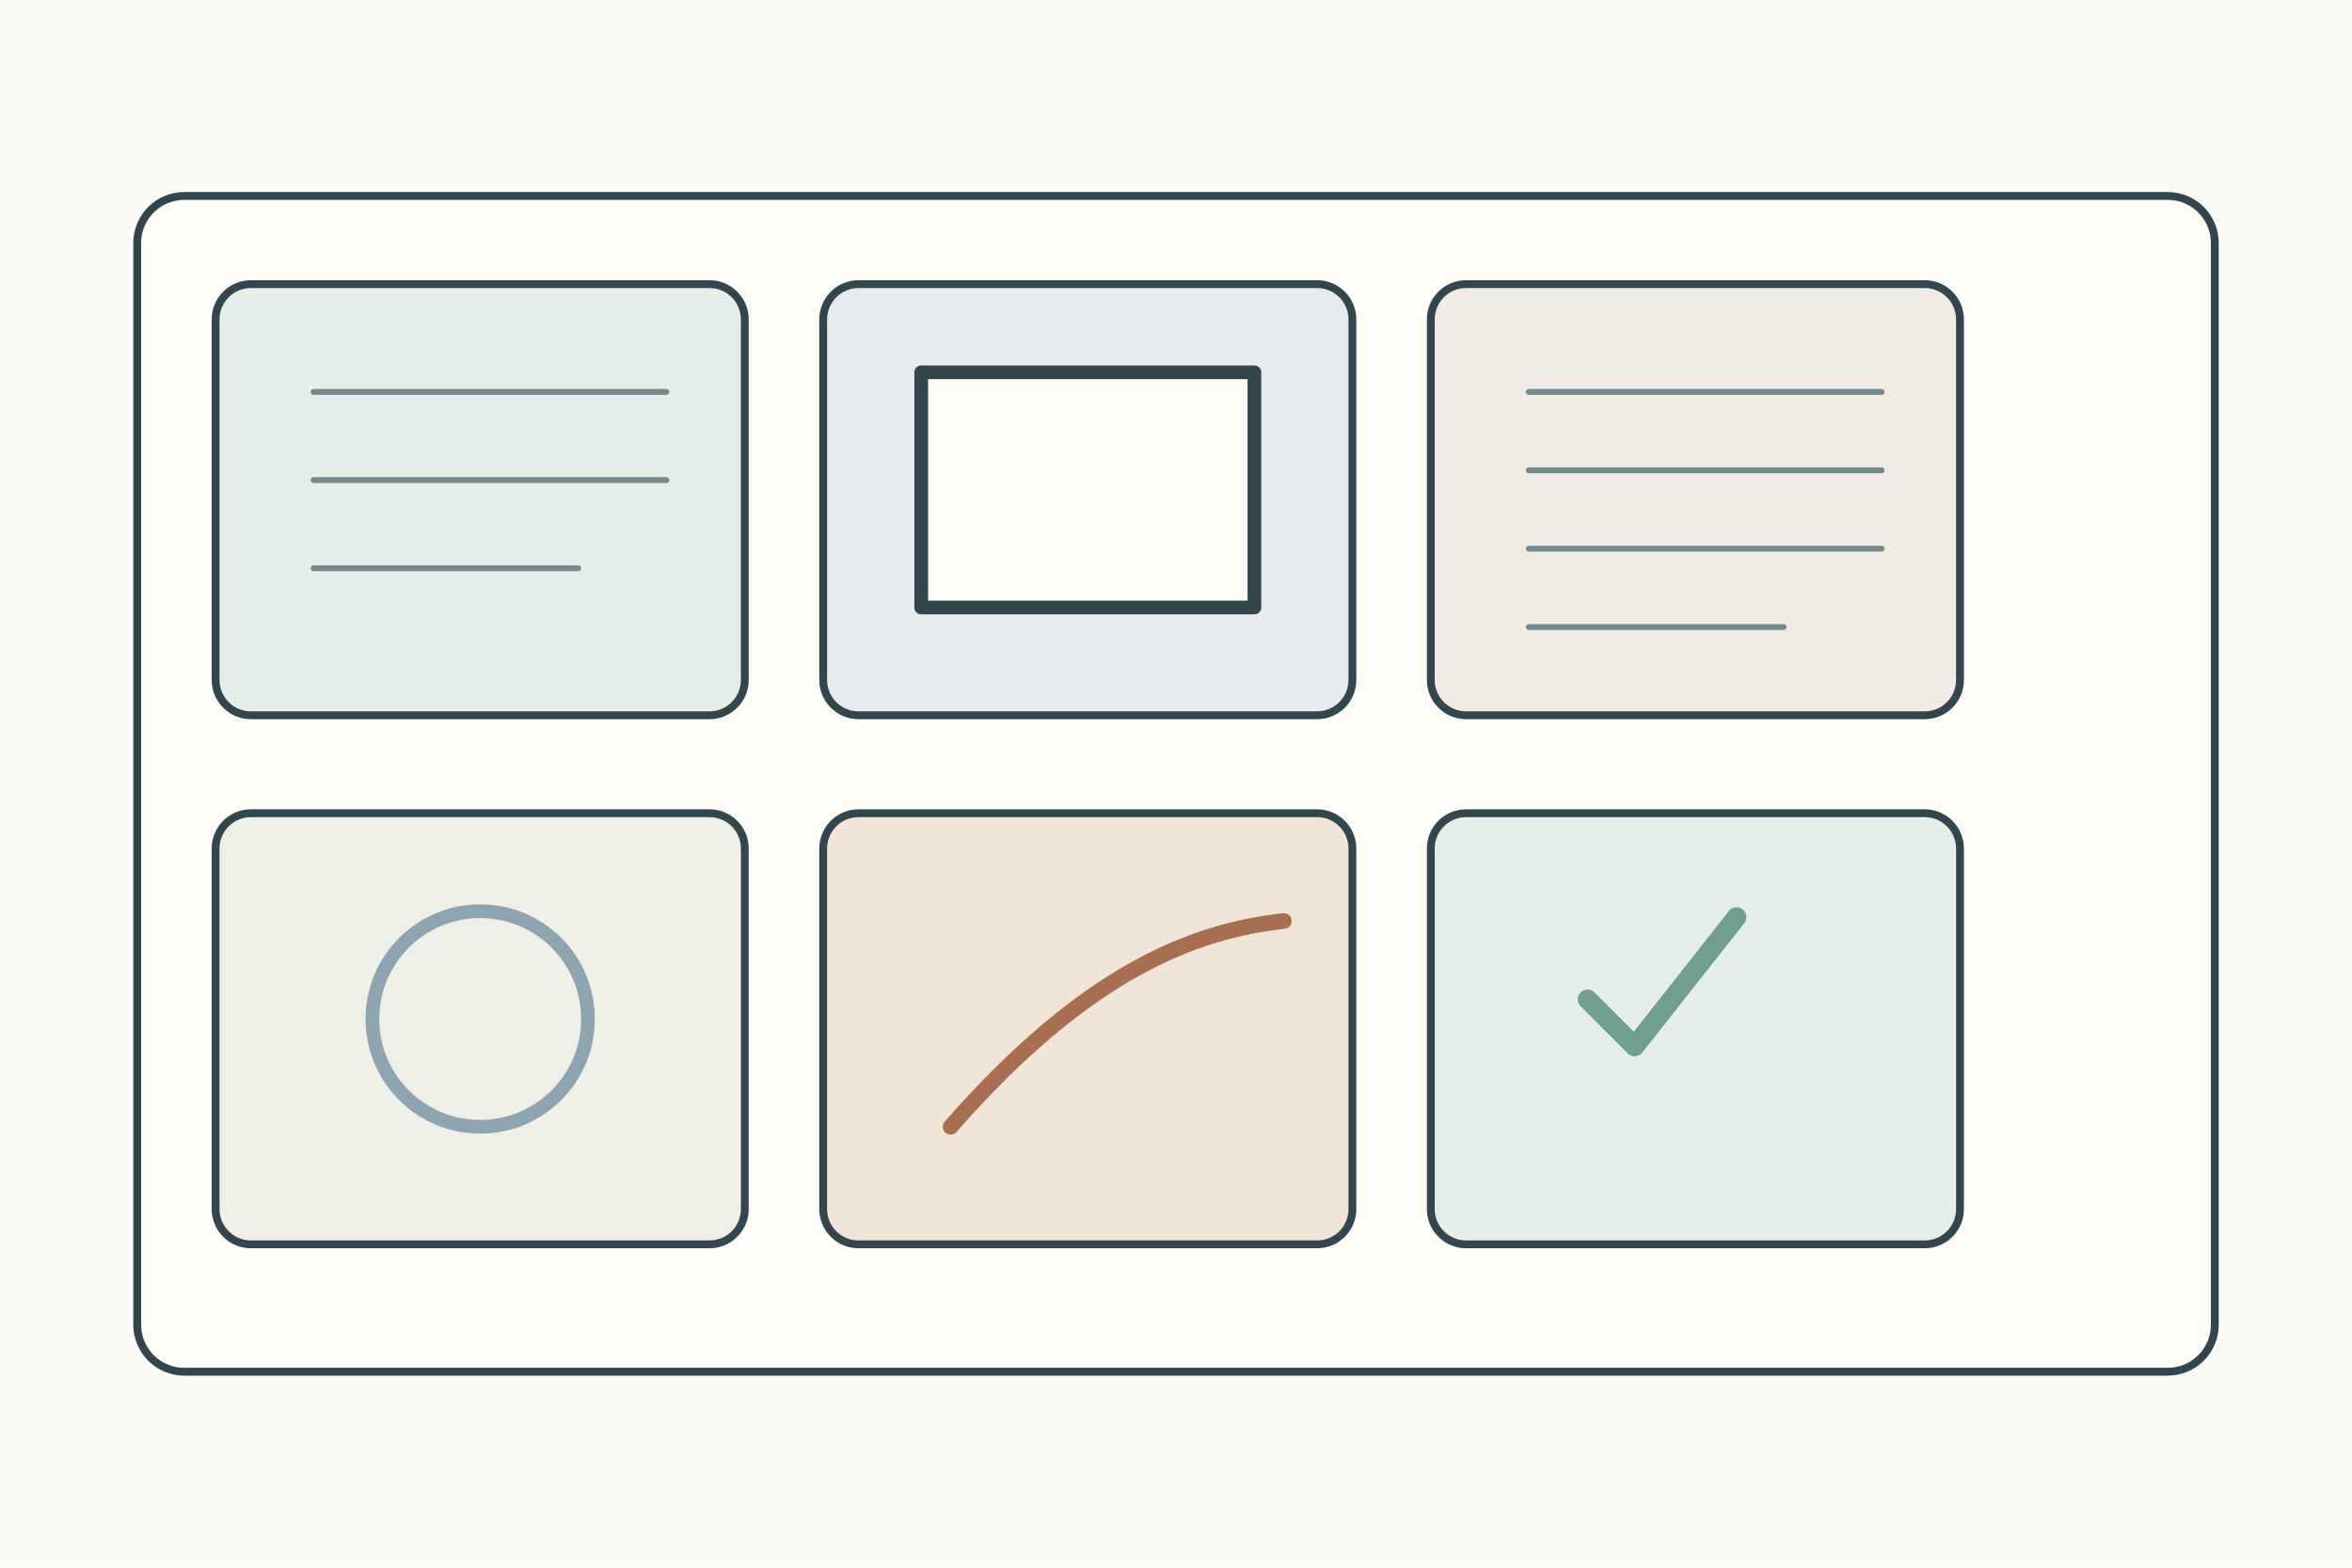
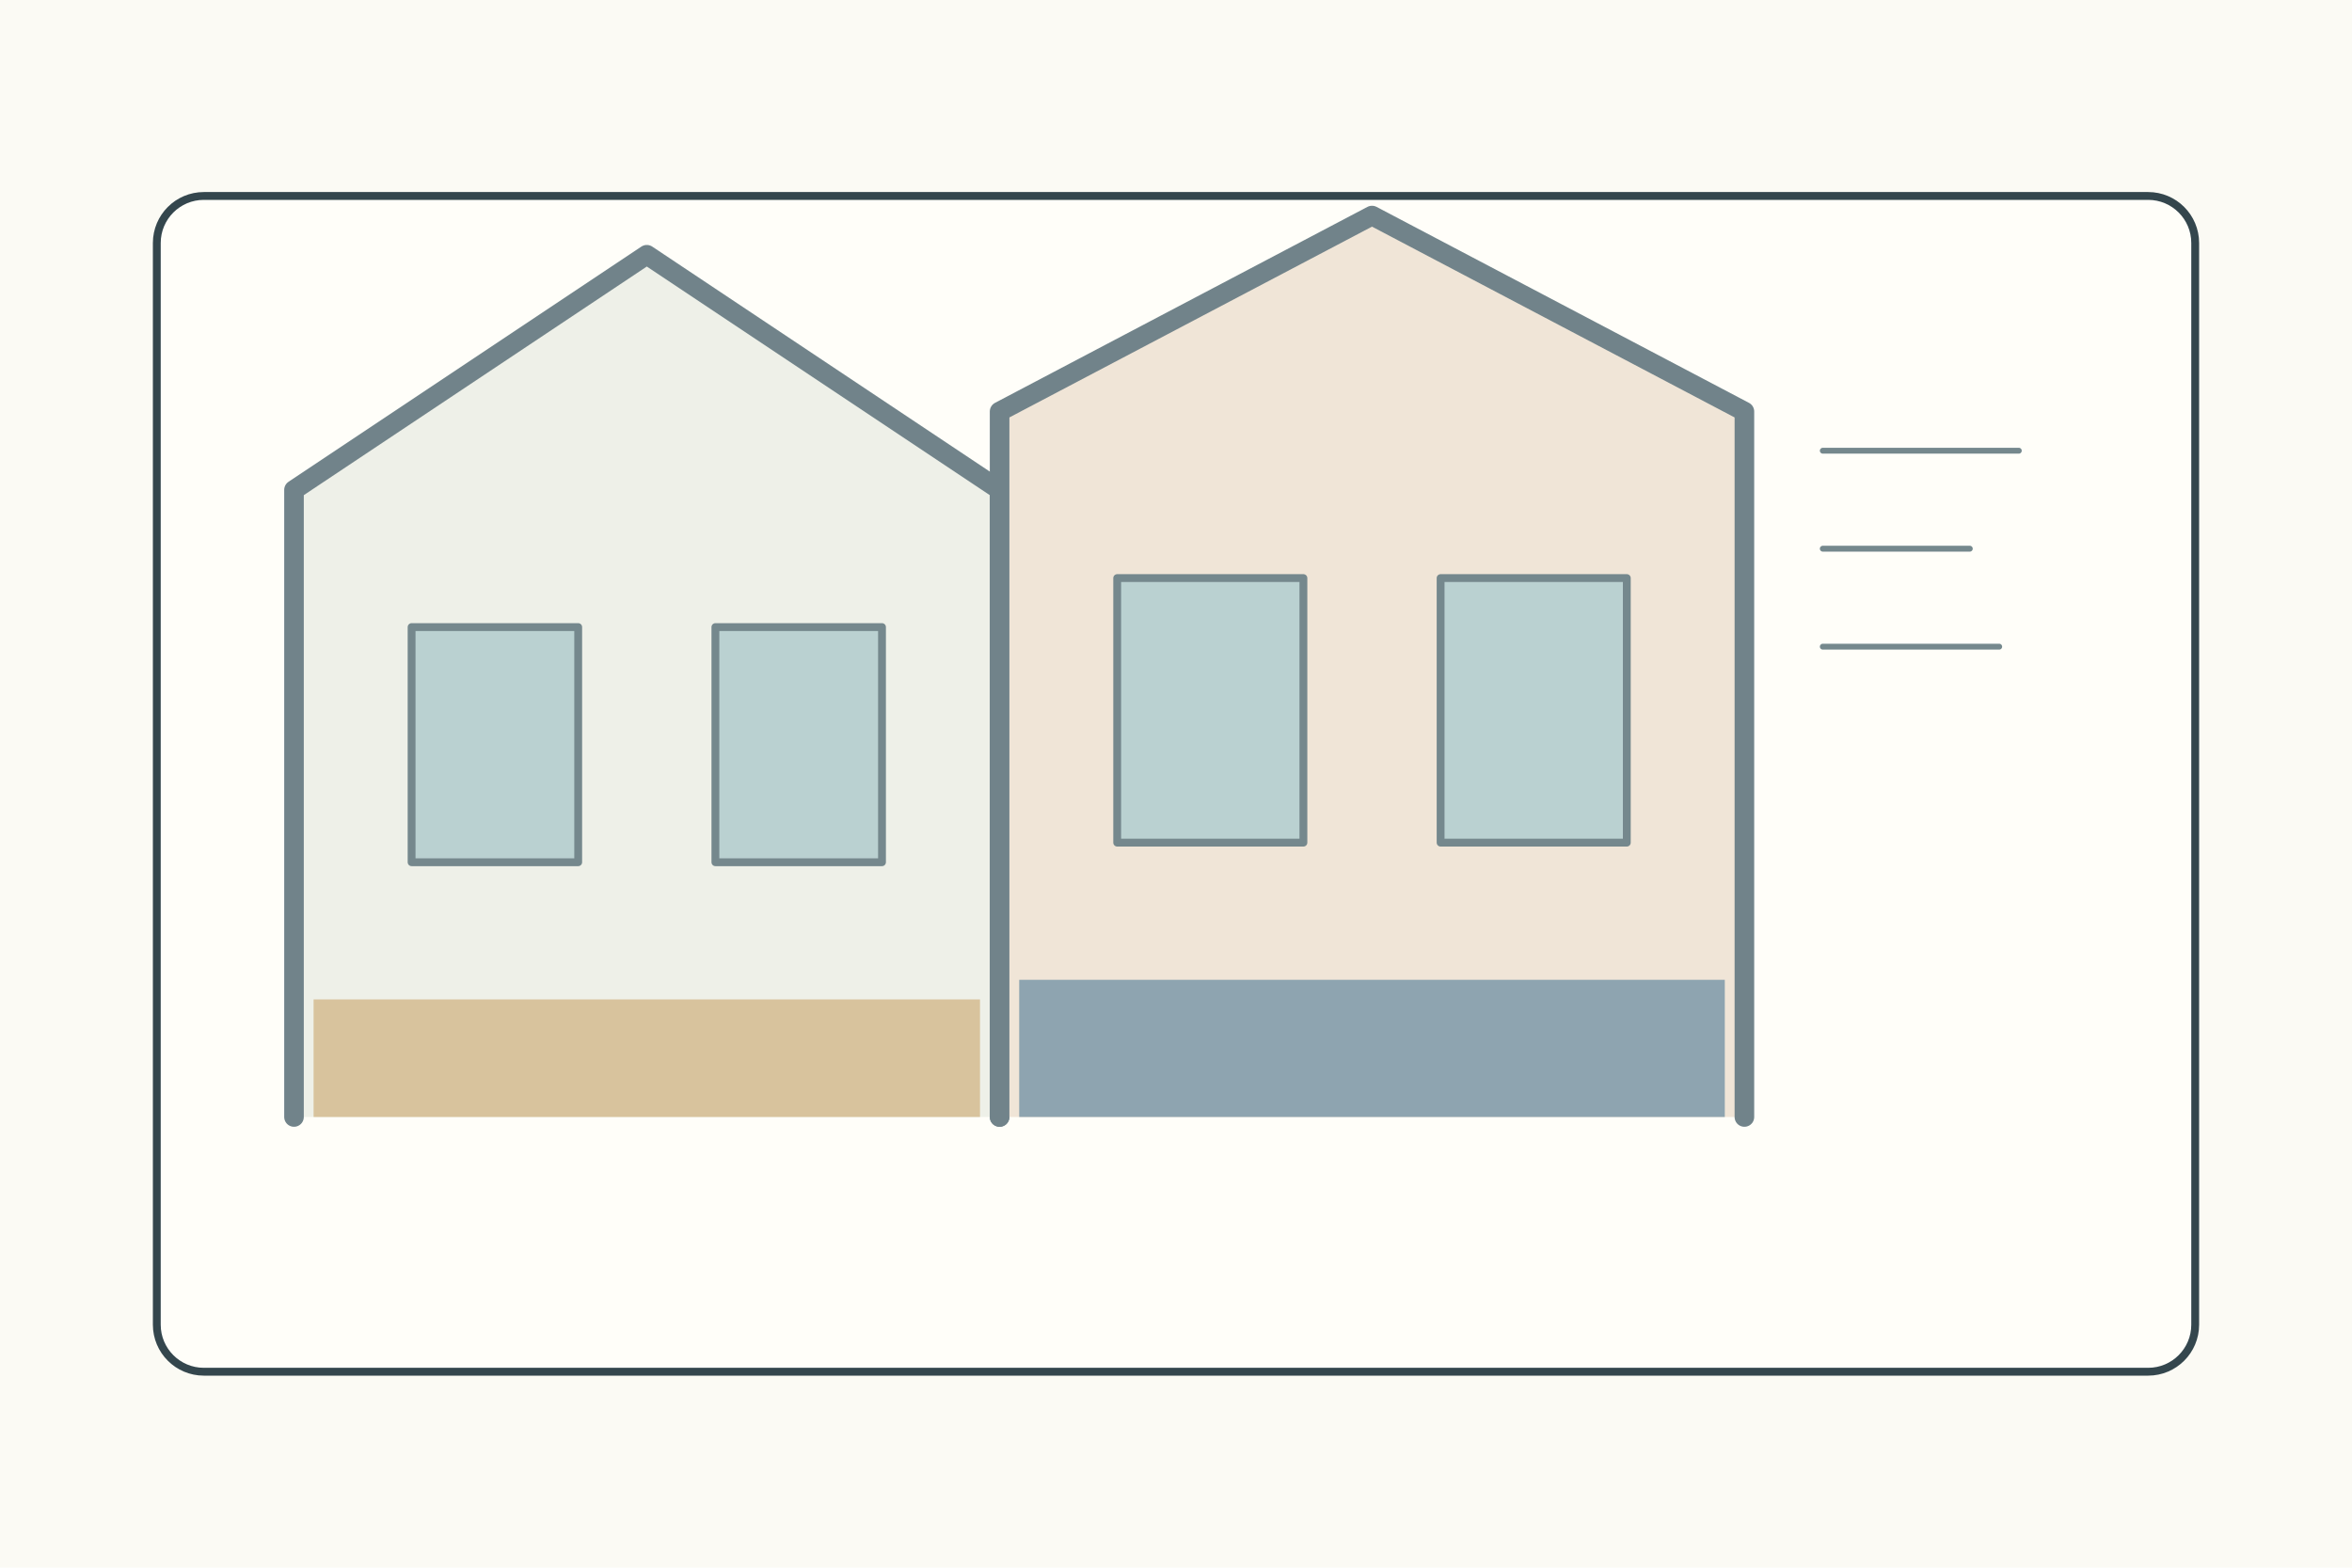
<svg xmlns="http://www.w3.org/2000/svg" width="1200" height="800">
  <rect width="1200" height="800" fill="#fbfaf4" />
  <g stroke="#34464d" stroke-width="4" fill="none" stroke-linecap="round" stroke-linejoin="round">
-     <rect x="70" y="100" width="1060" height="600" rx="24" fill="#fffef9" />
-     <g transform="translate(110 145)">
-       <g>
-         <rect width="270" height="220" rx="18" fill="#e5eee8" />
-         <path d="M50 55h180M50 100h180M50 145h135" stroke="#75888d" stroke-width="3" />
-       </g>
-       <g transform="translate(310 0)">
-         <rect width="270" height="220" rx="18" fill="#e7ebef" />
-         <rect x="50" y="45" width="170" height="120" fill="#fffef9" stroke-width="7" />
-       </g>
-       <g transform="translate(620 0)">
-         <rect width="270" height="220" rx="18" fill="#f0ece5" />
-         <path d="M50 55h180M50 95h180M50 135h180M50 175h130" stroke="#75888d" stroke-width="3" />
-       </g>
-       <g transform="translate(0 270)">
-         <rect width="270" height="220" rx="18" fill="#eef0e8" />
-         <circle cx="135" cy="105" r="55" fill="none" stroke="#8ea4b0" stroke-width="7" />
-       </g>
-       <g transform="translate(310 270)">
-         <rect width="270" height="220" rx="18" fill="#f0e5d7" />
-         <path d="M65 160c70-80 125-100 170-105" stroke="#a66f50" stroke-width="8" />
-       </g>
-       <g transform="translate(620 270)">
-         <rect width="270" height="220" rx="18" fill="#e5eee8" />
-         <path d="M80 95l24 24 52-66" stroke="#6f9f8d" stroke-width="10" />
-       </g>
+     <rect x="80" y="100" width="1040" height="600" rx="24" fill="#fffef9" />
+     <path d="M150 570V250l180-120 180 120v320" fill="#eef0e8" stroke="#71838a" stroke-width="10" />
+     <path d="M510 570V210l190-100 190 100v360" fill="#f0e5d7" stroke="#71838a" stroke-width="10" />
+     <g fill="#bad1d1" stroke="#75888d" stroke-width="4">
+       <rect x="210" y="320" width="85" height="120" />
+       <rect x="365" y="320" width="85" height="120" />
+       <rect x="570" y="295" width="95" height="135" />
+       <rect x="735" y="295" width="95" height="135" />
    </g>
+     <rect x="160" y="510" width="340" height="60" fill="#d8c39d" stroke="none" />
+     <rect x="520" y="500" width="360" height="70" fill="#8ea4b0" stroke="none" />
+     <path d="M930 230h100M930 280h75M930 330h90" stroke="#75888d" stroke-width="3" />
  </g>
</svg>
